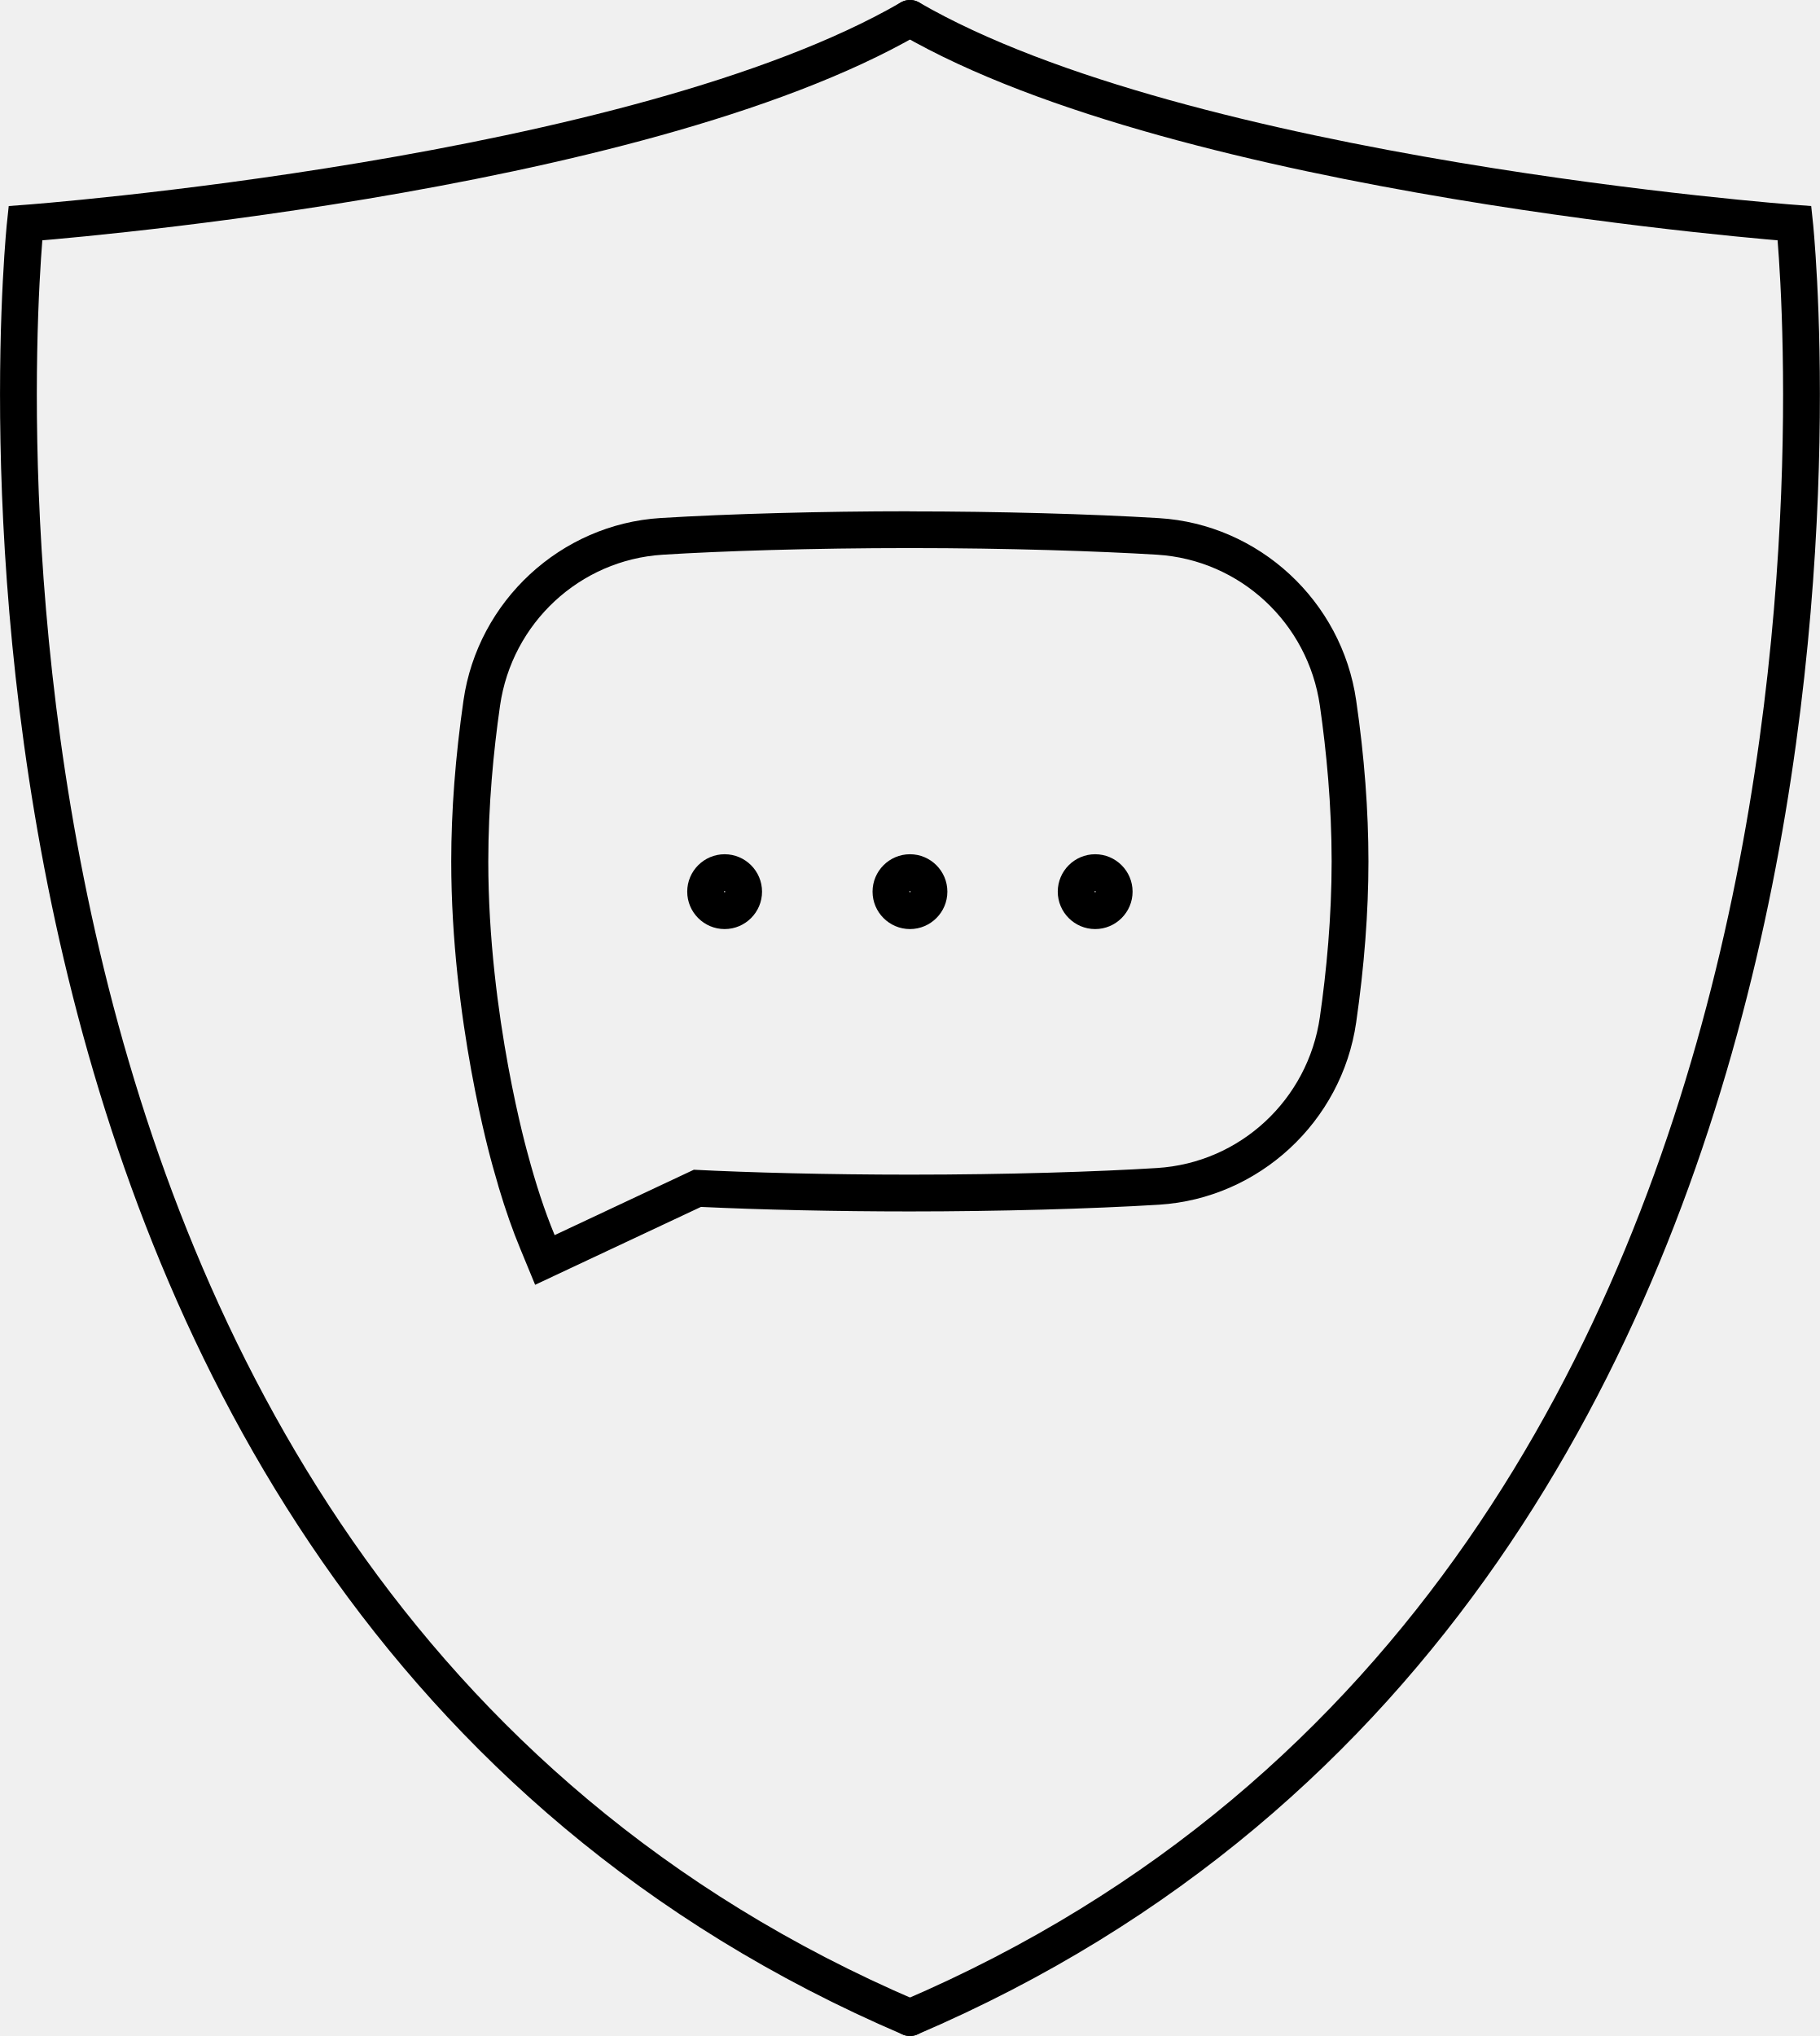
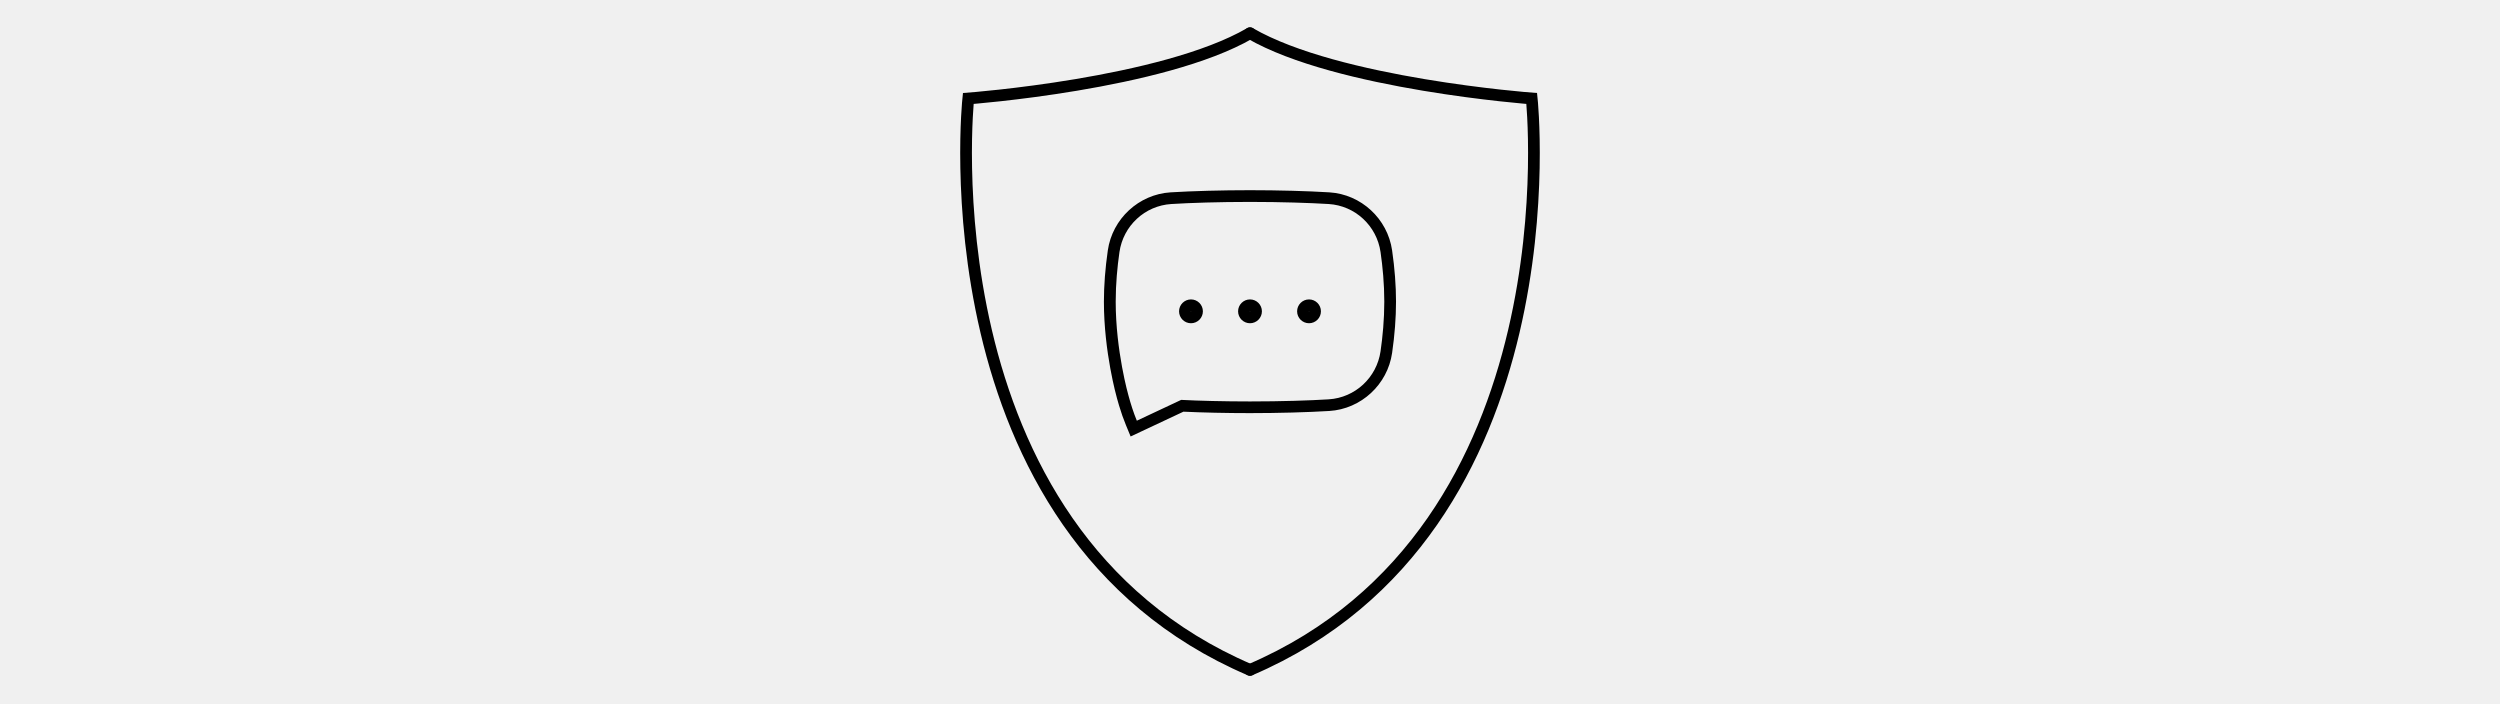
- <svg xmlns="http://www.w3.org/2000/svg" id="Layer_2" data-name="Layer 2" viewBox="0 0 148.38 165.98">
+ <svg xmlns="http://www.w3.org/2000/svg" id="Layer_2" data-name="Layer 2" viewBox="0 0 640 180">
  <defs>
    <style>
      .cls-1 {
        fill: none;
        stroke: #000;
        stroke-linecap: round;
        stroke-miterlimit: 10;
        stroke-width: 3px;
      }

-       .cls-2 {
+       .cls-2, .cls-3 {
        stroke-width: 0px;
+       }
+ 
+       .cls-3 {
+         fill: #fff;
+         opacity: 0;
      }
    </style>
  </defs>
  <g id="Layer_2-2" data-name="Layer 2">
    <g>
-       <path class="cls-1" d="M74.19,1.5C51.73,14.51,2.07,18.2,2.07,18.2c0,0-11.79,110.36,72.12,146.28" />
-       <path class="cls-1" d="M74.19,1.5c22.46,13.01,72.12,16.7,72.12,16.7,0,0,11.79,110.36-72.12,146.28" />
-       <path class="cls-2" d="M74.19,44.68c7.98,0,15.35.25,20.14.54,6.78.42,12.31,5.57,13.28,12.3.54,3.75.96,8.14.96,12.7s-.42,8.95-.96,12.7c-.97,6.73-6.5,11.88-13.28,12.3-4.79.3-12.16.54-20.14.54-6.66,0-13.19-.17-17.62-.4l-11.35,5.33c-.85-2.05-1.56-4.27-2.16-6.51,0,0,0,0,0,0,0,0-3.25-11.34-3.25-23.96,0-4.56.42-8.95.96-12.7.97-6.73,6.5-11.88,13.28-12.3,4.79-.3,12.16-.54,20.14-.54M74.19,41.68c-7.19,0-14.79.21-20.33.55-8.14.51-14.9,6.76-16.07,14.86-.66,4.58-1,8.99-1,13.13,0,12.89,3.23,24.3,3.36,24.78l.17.6c.08.3.17.6.26.9l.08.29h0c.55,1.84,1.14,3.53,1.77,5.04l1.2,2.91,2.85-1.34,10.67-5.01c4.81.23,11.1.37,17.02.37,7.19,0,14.79-.21,20.33-.55,8.14-.51,14.9-6.76,16.07-14.86.66-4.58,1-8.99,1-13.12s-.33-8.55-1-13.13c-1.17-8.11-7.93-14.36-16.07-14.86-5.54-.34-13.13-.55-20.33-.55h0Z" />
      <g>
-         <path class="cls-2" d="M59.08,72.64s.05.02.05.05-.02.05-.05.05-.05-.02-.05-.05.02-.05.05-.05M59.08,69.64c-1.68,0-3.05,1.37-3.05,3.05s1.37,3.05,3.05,3.05,3.05-1.37,3.05-3.05-1.37-3.05-3.05-3.05h0Z" />
-         <path class="cls-2" d="M74.19,72.64s.05.02.05.05-.02.05-.05.05-.05-.02-.05-.05.02-.05.05-.05M74.19,69.64c-1.68,0-3.05,1.37-3.05,3.05s1.37,3.05,3.05,3.05,3.05-1.37,3.05-3.05-1.37-3.05-3.05-3.05h0Z" />
-         <path class="cls-2" d="M89.29,72.64s.05.02.05.05-.02.05-.05.05-.05-.02-.05-.05.02-.05.05-.05M89.29,69.64c-1.68,0-3.05,1.37-3.05,3.05s1.37,3.05,3.05,3.05,3.05-1.37,3.05-3.05-1.37-3.05-3.05-3.05h0Z" />
+         <path class="cls-1" d="M320,8.51c-22.46,13.01-72.12,16.7-72.12,16.7,0,0-11.79,110.36,72.12,146.28" />
+         <path class="cls-1" d="M320,8.51c22.46,13.01,72.12,16.7,72.12,16.7,0,0,11.79,110.36-72.12,146.28" />
+         <path class="cls-2" d="M320,51.69c7.98,0,15.35.25,20.14.54,6.78.42,12.31,5.57,13.28,12.3.54,3.75.96,8.14.96,12.7s-.42,8.95-.96,12.7c-.97,6.73-6.5,11.88-13.28,12.3-4.79.3-12.16.54-20.14.54-6.66,0-13.19-.17-17.62-.4l-11.35,5.33c-.85-2.05-1.56-4.27-2.16-6.51,0,0,0,0,0,0,0,0-3.25-11.34-3.25-23.96,0-4.56.42-8.95.96-12.7.97-6.73,6.5-11.88,13.28-12.3,4.79-.3,12.16-.54,20.14-.54M320,48.69c-7.19,0-14.79.21-20.33.55-8.14.51-14.9,6.76-16.07,14.86-.66,4.58-1,8.99-1,13.13,0,12.89,3.23,24.3,3.36,24.78l.17.59c.09.31.17.61.26.91l.08.28h0c.55,1.84,1.14,3.53,1.77,5.04l1.2,2.91,2.85-1.34,10.67-5.01c4.81.23,11.1.37,17.02.37,7.19,0,14.79-.21,20.33-.55,8.14-.51,14.9-6.76,16.07-14.86.66-4.58,1-8.99,1-13.12s-.34-8.55-1-13.13c-1.17-8.11-7.93-14.36-16.07-14.86-5.54-.34-13.13-.55-20.33-.55h0Z" />
+         <g>
+           <path class="cls-2" d="M304.89,79.65s.05.02.05.05-.02.05-.05.05-.05-.02-.05-.05.02-.05.05-.05M304.89,76.65c-1.68,0-3.05,1.37-3.05,3.05s1.37,3.05,3.05,3.05,3.05-1.37,3.05-3.05-1.37-3.05-3.05-3.05h0Z" />
+           <path class="cls-2" d="M320,79.65s.05.02.05.05-.02.05-.05.05-.05-.02-.05-.05.02-.05.05-.05M320,76.65c-1.68,0-3.05,1.37-3.05,3.05s1.37,3.05,3.05,3.05,3.05-1.37,3.05-3.05-1.37-3.05-3.05-3.05h0Z" />
+           <path class="cls-2" d="M335.11,79.65s.05.02.05.05-.02.05-.05.05-.05-.02-.05-.05.02-.05.05-.05M335.11,76.65c-1.68,0-3.05,1.37-3.05,3.05s1.37,3.05,3.05,3.05,3.05-1.37,3.05-3.05-1.37-3.05-3.05-3.05h0Z" />
+         </g>
      </g>
+       <rect class="cls-3" width="640" height="180" />
    </g>
  </g>
</svg>
